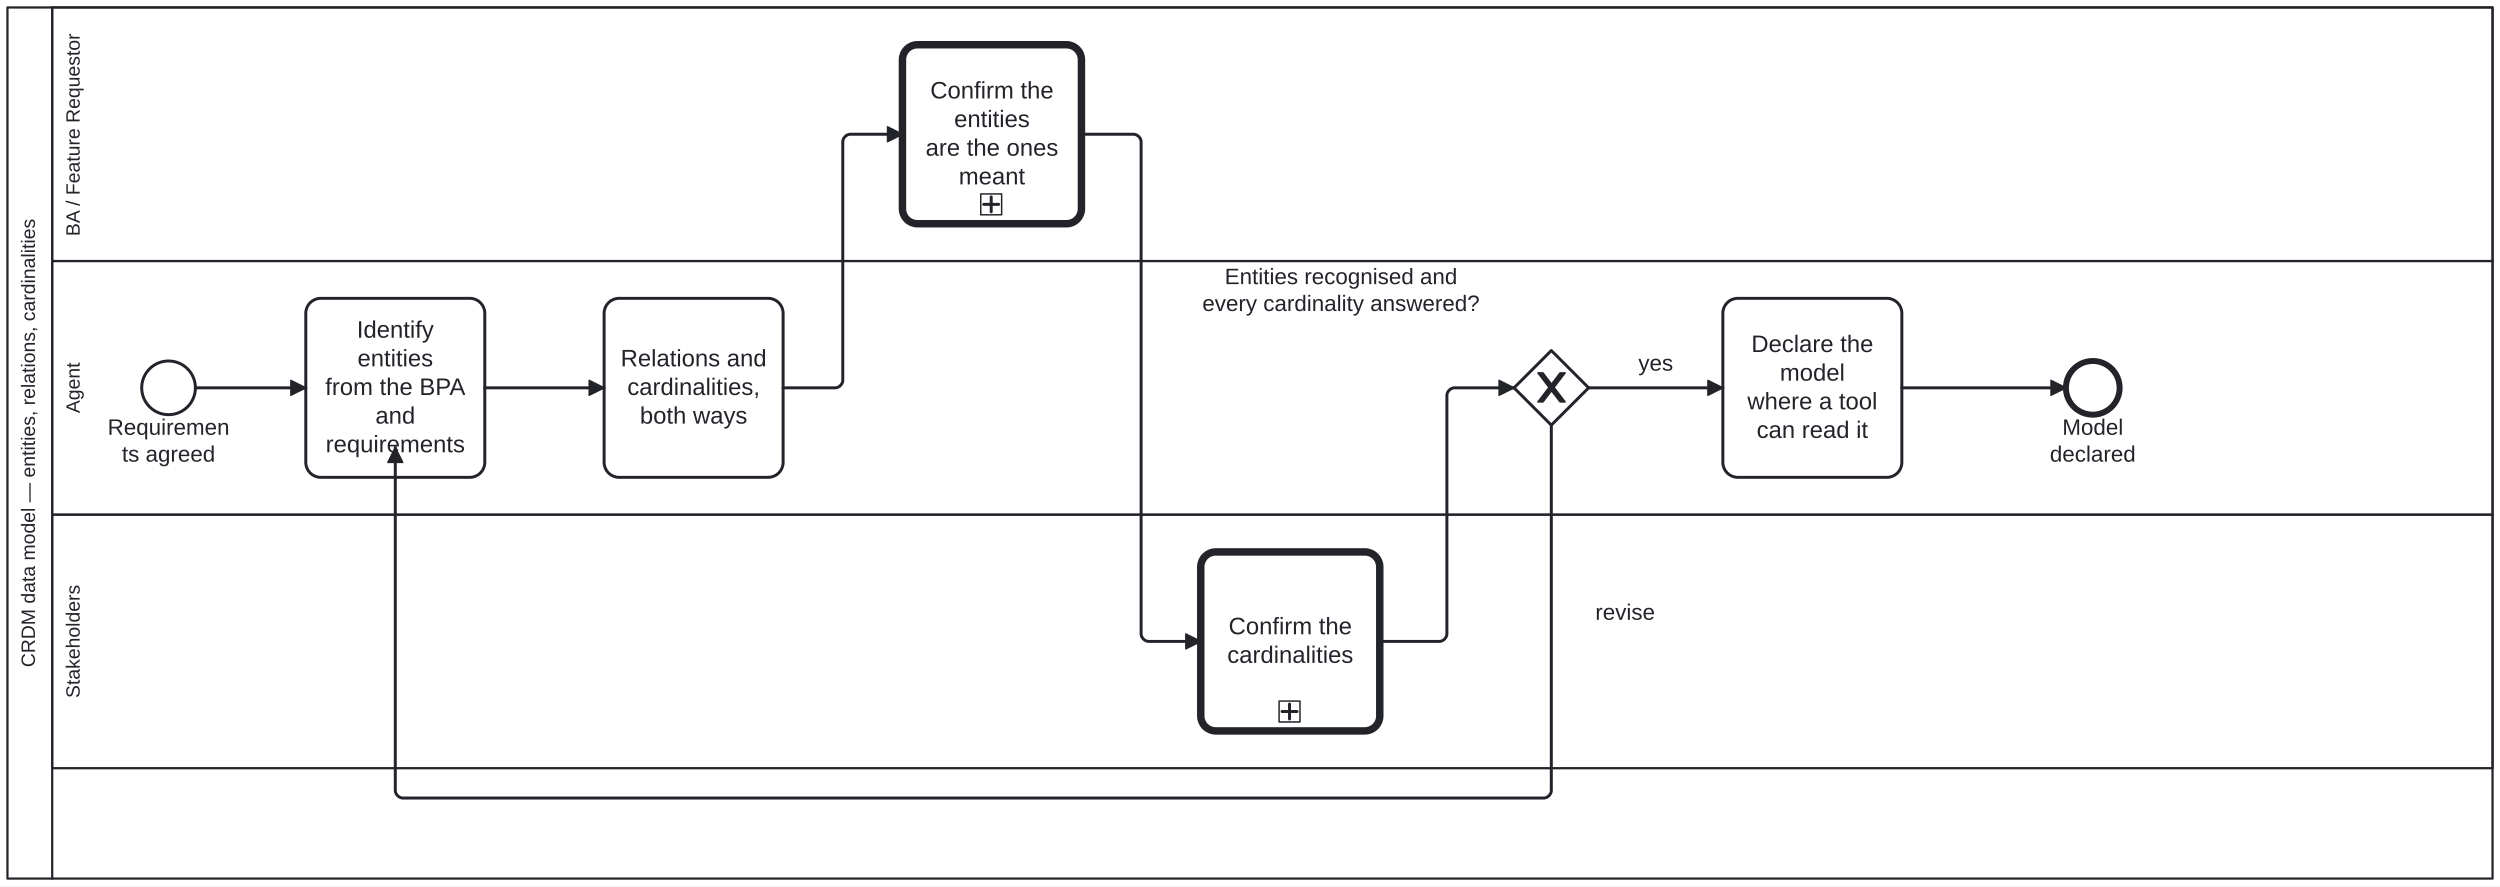
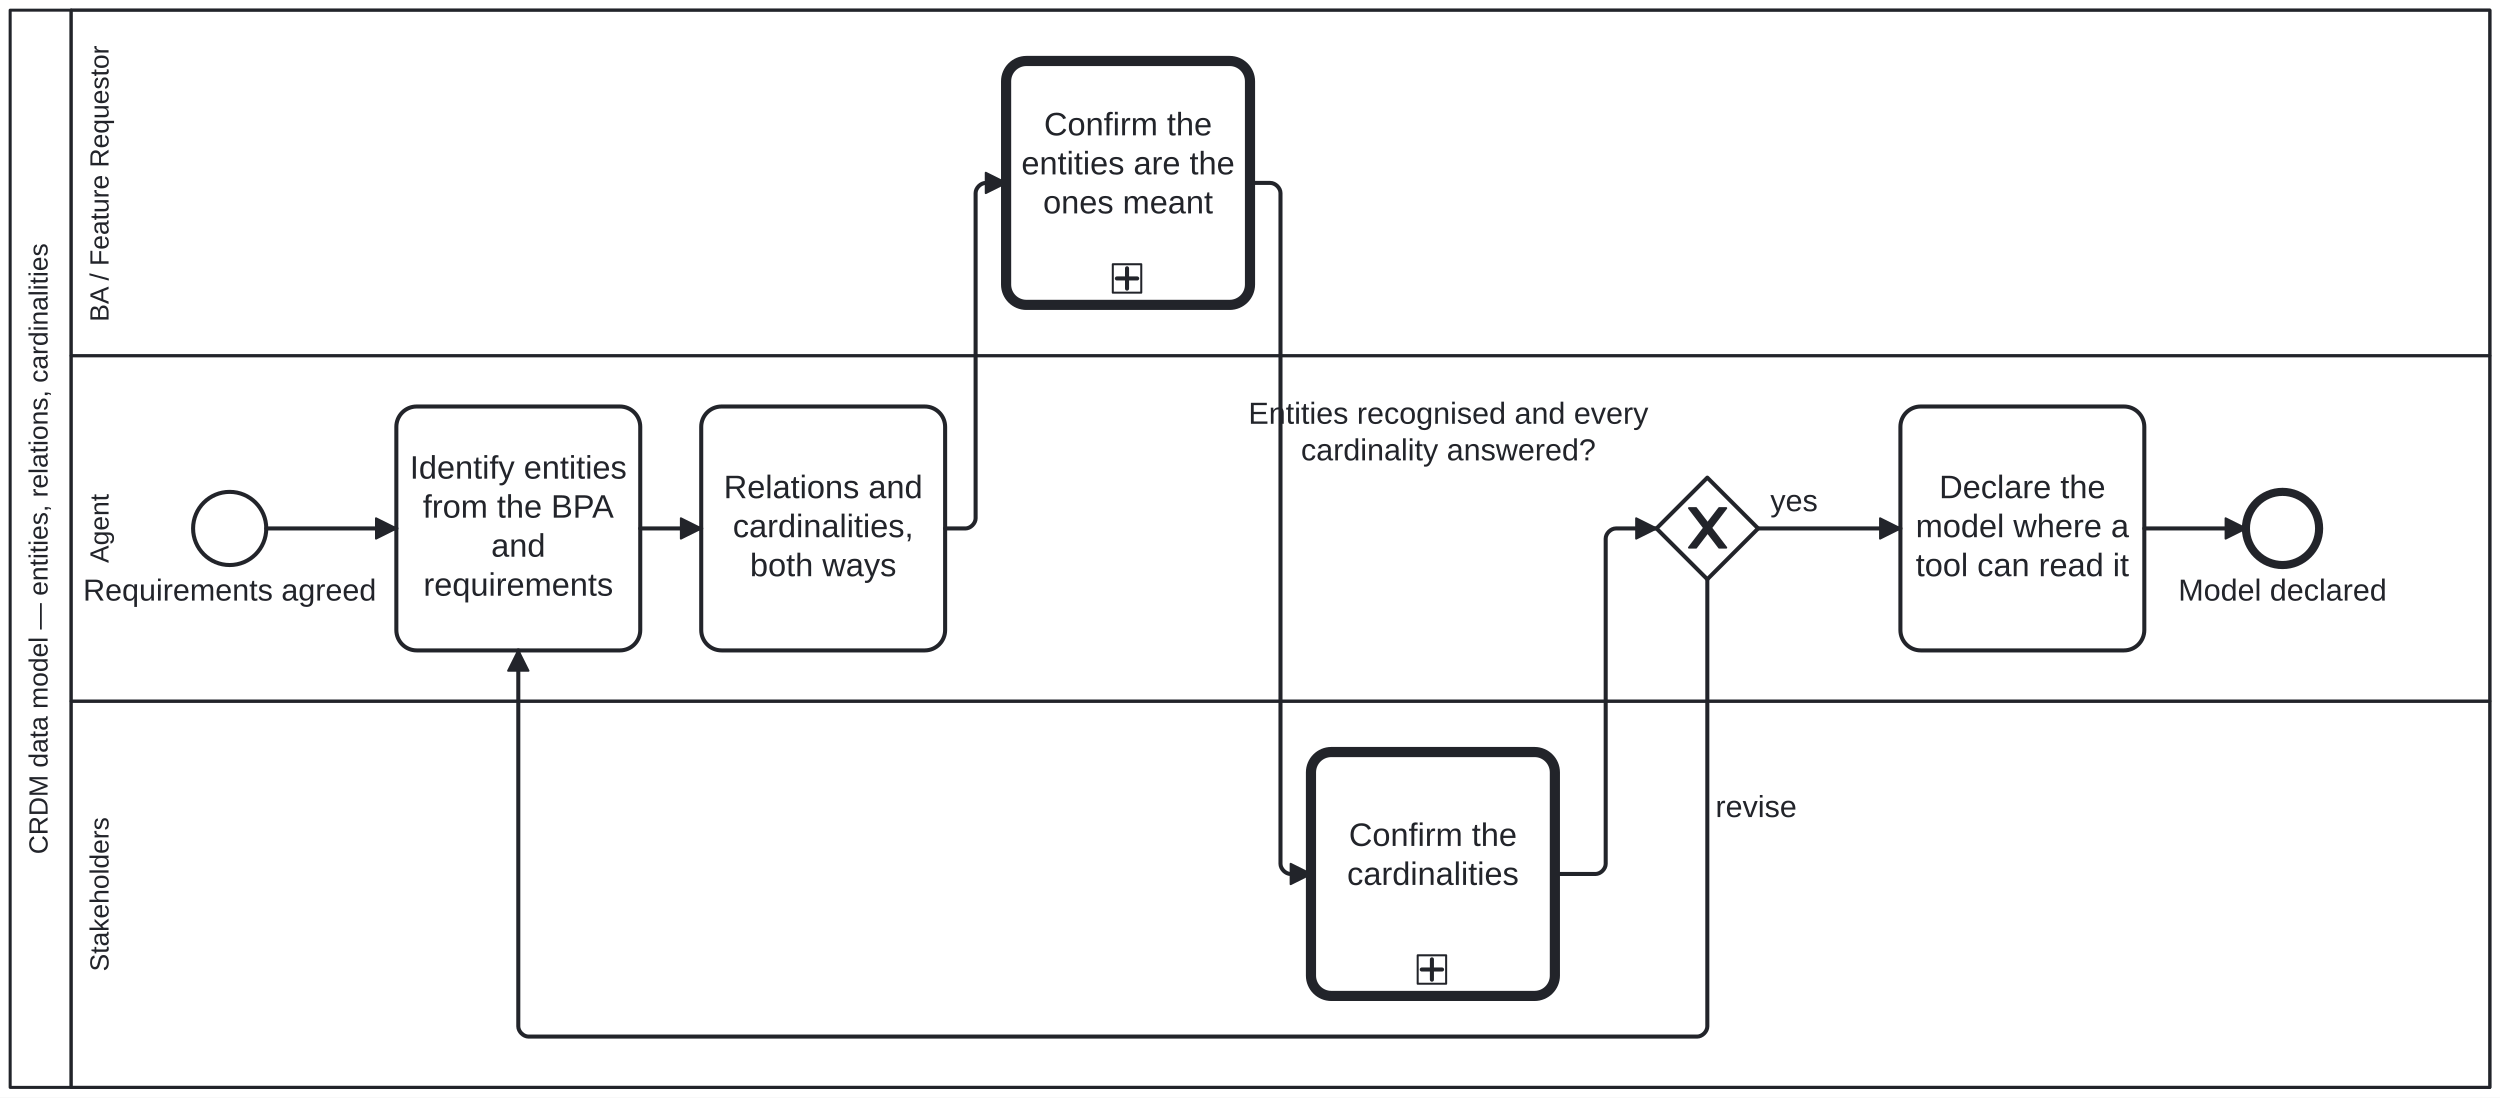
- <svg xmlns="http://www.w3.org/2000/svg" width="100%" style="max-width:100%;height:auto" viewBox="155 75 1676 594" version="1.1">
-   <rect x="155" y="75" width="1676" height="594" fill="#ffffff" />
+ <svg xmlns="http://www.w3.org/2000/svg" width="100%" style="max-width:100%;height:auto" viewBox="155 75 1230 540" version="1.1">
+   <rect x="155" y="75" width="1230" height="540" fill="#ffffff" />
  <g class="djs-group">
    <g class="djs-element djs-shape" data-element-id="Participant_Process_CRDM_DataModel" style="display: block;" transform="matrix(1 0 0 1 160 80)">
      <g class="djs-visual">
-         <rect x="0" y="0" width="1666" height="584" rx="0" ry="0" style="stroke-linecap: round; stroke-linejoin: round; stroke: rgb(34, 36, 42); stroke-width: 1.5px; fill: white; fill-opacity: 0.95;" />
-         <path style="fill: none; stroke-linecap: round; stroke-linejoin: round; stroke: rgb(34, 36, 42); stroke-width: 1.5px;" d="M30,0L30,584" />
-         <text lineHeight="1.05" class="djs-label" transform="matrix(-1.83697e-16 -1 1 -1.83697e-16 0 584)" style="font-family: Arial, sans-serif; font-size: 13px; font-weight: normal; fill: rgb(34, 36, 42);">
-           <tspan x="141.716" y="18.413">CRDM data model — entities, relations, cardinalities</tspan>
+         <rect x="0" y="0" width="1220" height="530" rx="0" ry="0" style="stroke-linecap: round; stroke-linejoin: round; stroke: rgb(34, 36, 42); stroke-width: 1.5px; fill: white; fill-opacity: 0.95;" />
+         <path style="fill: none; stroke-linecap: round; stroke-linejoin: round; stroke: rgb(34, 36, 42); stroke-width: 1.5px;" d="M30,0L30,530" />
+         <text lineHeight="1.05" class="djs-label" transform="matrix(-1.83697e-16 -1 1 -1.83697e-16 0 530)" style="font-family: Arial, sans-serif; font-size: 13px; font-weight: normal; fill: rgb(34, 36, 42);">
+           <tspan x="114.716" y="18.413">CRDM data model — entities, relations, cardinalities</tspan>
        </text>
      </g>
-       <rect class="djs-hit djs-hit-all" x="0" y="0" width="1666" height="584" style="fill: none; stroke-opacity: 0; stroke: white; stroke-width: 15px;" />
+       <rect class="djs-hit djs-hit-all" x="0" y="0" width="1220" height="530" style="fill: none; stroke-opacity: 0; stroke: white; stroke-width: 15px;" />
    </g>
    <g class="djs-children">
      <g class="djs-group">
        <g class="djs-element djs-shape" data-element-id="Lane_Stakeholders" style="display: block;" transform="matrix(1 0 0 1 190 420)">
          <g class="djs-visual">
-             <rect x="0" y="0" width="1636" height="170" rx="0" ry="0" style="stroke-linecap: round; stroke-linejoin: round; stroke: rgb(34, 36, 42); stroke-width: 1.5px; fill: white; fill-opacity: 0.25;" />
-             <text lineHeight="1.05" class="djs-label" transform="matrix(-1.83697e-16 -1 1 -1.83697e-16 0 170)" style="font-family: Arial, sans-serif; font-size: 13px; font-weight: normal; fill: rgb(34, 36, 42);">
-               <tspan x="47.06" y="18.413">Stakeholders</tspan>
-             </text>
-           </g>
-           <rect class="djs-hit djs-hit-all" x="0" y="0" width="1636" height="170" style="fill: none; stroke-opacity: 0; stroke: white; stroke-width: 15px;" />
+             <rect x="0" y="0" width="1190" height="190" rx="0" ry="0" style="stroke-linecap: round; stroke-linejoin: round; stroke: rgb(34, 36, 42); stroke-width: 1.5px; fill: white; fill-opacity: 0.25;" />
+             <text lineHeight="1.05" class="djs-label" transform="matrix(-1.83697e-16 -1 1 -1.83697e-16 0 190)" style="font-family: Arial, sans-serif; font-size: 13px; font-weight: normal; fill: rgb(34, 36, 42);">
+               <tspan x="57.06" y="18.413">Stakeholders</tspan>
+             </text>
+           </g>
+           <rect class="djs-hit djs-hit-all" x="0" y="0" width="1190" height="190" style="fill: none; stroke-opacity: 0; stroke: white; stroke-width: 15px;" />
        </g>
      </g>
      <g class="djs-group">
        <g class="djs-element djs-shape" data-element-id="Lane_Agent" style="display: block;" transform="matrix(1 0 0 1 190 250)">
          <g class="djs-visual">
-             <rect x="0" y="0" width="1636" height="170" rx="0" ry="0" style="stroke-linecap: round; stroke-linejoin: round; stroke: rgb(34, 36, 42); stroke-width: 1.5px; fill: white; fill-opacity: 0.25;" />
+             <rect x="0" y="0" width="1190" height="170" rx="0" ry="0" style="stroke-linecap: round; stroke-linejoin: round; stroke: rgb(34, 36, 42); stroke-width: 1.5px; fill: white; fill-opacity: 0.25;" />
            <text lineHeight="1.05" class="djs-label" transform="matrix(-1.83697e-16 -1 1 -1.83697e-16 0 170)" style="font-family: Arial, sans-serif; font-size: 13px; font-weight: normal; fill: rgb(34, 36, 42);">
              <tspan x="68.014" y="18.413">Agent</tspan>
            </text>
          </g>
-           <rect class="djs-hit djs-hit-all" x="0" y="0" width="1636" height="170" style="fill: none; stroke-opacity: 0; stroke: white; stroke-width: 15px;" />
+           <rect class="djs-hit djs-hit-all" x="0" y="0" width="1190" height="170" style="fill: none; stroke-opacity: 0; stroke: white; stroke-width: 15px;" />
        </g>
      </g>
      <g class="djs-group">
        <g class="djs-element djs-shape" data-element-id="Lane_BA" style="display: block;" transform="matrix(1 0 0 1 190 80)">
          <g class="djs-visual">
-             <rect x="0" y="0" width="1636" height="170" rx="0" ry="0" style="stroke-linecap: round; stroke-linejoin: round; stroke: rgb(34, 36, 42); stroke-width: 1.5px; fill: white; fill-opacity: 0.25;" />
+             <rect x="0" y="0" width="1190" height="170" rx="0" ry="0" style="stroke-linecap: round; stroke-linejoin: round; stroke: rgb(34, 36, 42); stroke-width: 1.5px; fill: white; fill-opacity: 0.25;" />
            <text lineHeight="1.05" class="djs-label" transform="matrix(-1.83697e-16 -1 1 -1.83697e-16 0 170)" style="font-family: Arial, sans-serif; font-size: 13px; font-weight: normal; fill: rgb(34, 36, 42);">
              <tspan x="16.715" y="18.413">BA / Feature Requestor</tspan>
            </text>
          </g>
-           <rect class="djs-hit djs-hit-all" x="0" y="0" width="1636" height="170" style="fill: none; stroke-opacity: 0; stroke: white; stroke-width: 15px;" />
+           <rect class="djs-hit djs-hit-all" x="0" y="0" width="1190" height="170" style="fill: none; stroke-opacity: 0; stroke: white; stroke-width: 15px;" />
        </g>
      </g>
      <g class="djs-group">
        <g class="djs-element djs-shape" data-element-id="Start_Process_CRDM_DataModel" style="display: block;" transform="matrix(1 0 0 1 250 317)">
          <g class="djs-visual">
            <circle cx="18" cy="18" r="18" style="stroke-linecap: round; stroke-linejoin: round; stroke: rgb(34, 36, 42); stroke-width: 2px; fill: white; fill-opacity: 0.95;" />
          </g>
          <rect class="djs-hit djs-hit-all" x="0" y="0" width="36" height="36" style="fill: none; stroke-opacity: 0; stroke: white; stroke-width: 15px;" />
        </g>
      </g>
      <g class="djs-group">
-         <g class="djs-element djs-shape" data-element-id="Start_Process_CRDM_DataModel_label" style="display: block;" transform="matrix(1 0 0 1 225 353)">
-           <g class="djs-visual">
-             <text lineHeight="1.2" class="djs-label" style="font-family: Arial, sans-serif; font-size: 15px; font-weight: normal; fill: rgb(34, 36, 42);">
-               <tspan x="2.146" y="13.5">Requiremen</tspan>
-               <tspan x="11.729" y="31.5">ts agreed</tspan>
-             </text>
-           </g>
-           <rect class="djs-hit djs-hit-all" x="0" y="0" width="86" height="36" style="fill: none; stroke-opacity: 0; stroke: white; stroke-width: 15px;" />
-         </g>
-       </g>
-       <g class="djs-group">
-         <g class="djs-element djs-shape" data-element-id="A_Entities" style="display: block;" transform="matrix(1 0 0 1 360 275)">
+         <g class="djs-element djs-shape" data-element-id="Start_Process_CRDM_DataModel_label" style="display: block;" transform="matrix(1 0 0 1 175.8672 357)">
+           <g class="djs-visual">
+             <text lineHeight="1.2" class="djs-label" style="font-family: Arial, sans-serif; font-size: 15px; font-weight: normal; fill: rgb(34, 36, 42);">
+               <tspan x="20.008" y="13.5">Requirements agreed</tspan>
+             </text>
+           </g>
+           <rect class="djs-hit djs-hit-all" x="0" y="0" width="184.266" height="18" style="fill: none; stroke-opacity: 0; stroke: white; stroke-width: 15px;" />
+         </g>
+       </g>
+       <g class="djs-group">
+         <g class="djs-element djs-shape" data-element-id="A_Entities" style="display: block;" transform="matrix(1 0 0 1 350 275)">
          <g class="djs-visual">
            <rect x="0" y="0" width="120" height="120" rx="10" ry="10" style="stroke-linecap: round; stroke-linejoin: round; stroke: rgb(34, 36, 42); stroke-width: 2px; fill: white; fill-opacity: 0.95;" />
-             <text lineHeight="1.2" class="djs-label" style="font-family: Arial, sans-serif; font-size: 16px; font-weight: normal; fill: rgb(34, 36, 42);">
-               <tspan x="34.207" y="26.4">Identify </tspan>
-               <tspan x="34.652" y="45.6">entities</tspan>
-               <tspan x="13.02" y="64.8">from the BPA </tspan>
-               <tspan x="46.652" y="84">and </tspan>
-               <tspan x="13.312" y="103.2">requirements</tspan>
+             <text lineHeight="1.2" class="djs-label" transform="translate(0 21.1)" style="font-family: Arial, sans-serif; font-size: 16px; font-weight: normal; fill: rgb(34, 36, 42);">
+               <tspan x="6.637" y="14.4">Identify entities</tspan>
+               <tspan x="13.02" y="33.6">from the BPA</tspan>
+               <tspan x="46.652" y="52.8">and</tspan>
+               <tspan x="13.312" y="72">requirements</tspan>
            </text>
          </g>
          <rect class="djs-hit djs-hit-all" x="0" y="0" width="120" height="120" style="fill: none; stroke-opacity: 0; stroke: white; stroke-width: 15px;" />
        </g>
      </g>
      <g class="djs-group">
-         <g class="djs-element djs-shape" data-element-id="A_Relations" style="display: block;" transform="matrix(1 0 0 1 560 275)">
+         <g class="djs-element djs-shape" data-element-id="A_Relations" style="display: block;" transform="matrix(1 0 0 1 500 275)">
          <g class="djs-visual">
            <rect x="0" y="0" width="120" height="120" rx="10" ry="10" style="stroke-linecap: round; stroke-linejoin: round; stroke: rgb(34, 36, 42); stroke-width: 2px; fill: white; fill-opacity: 0.95;" />
-             <text lineHeight="1.2" class="djs-label" style="font-family: Arial, sans-serif; font-size: 16px; font-weight: normal; fill: rgb(34, 36, 42);">
-               <tspan x="11.078" y="45.6">Relations and</tspan>
-               <tspan x="15.535" y="64.8">cardinalities, </tspan>
-               <tspan x="23.98" y="84">both ways</tspan>
+             <text lineHeight="1.2" class="djs-label" transform="translate(0 30.7)" style="font-family: Arial, sans-serif; font-size: 16px; font-weight: normal; fill: rgb(34, 36, 42);">
+               <tspan x="11.078" y="14.4">Relations and</tspan>
+               <tspan x="15.535" y="33.6">cardinalities,</tspan>
+               <tspan x="23.98" y="52.8">both ways</tspan>
            </text>
          </g>
          <rect class="djs-hit djs-hit-all" x="0" y="0" width="120" height="120" style="fill: none; stroke-opacity: 0; stroke: white; stroke-width: 15px;" />
        </g>
      </g>
      <g class="djs-group">
        <a class="fa-subprocess-link" href="ask-the-person.svg" target="_top">
-           <g class="djs-element djs-shape" data-element-id="BA_ConfirmEntities" style="display: block;" transform="matrix(1 0 0 1 760 105)">
+           <g class="djs-element djs-shape" data-element-id="BA_ConfirmEntities" style="display: block;" transform="matrix(1 0 0 1 650 105)">
            <g class="djs-visual">
              <rect x="0" y="0" width="120" height="120" rx="10" ry="10" style="stroke-linecap: round; stroke-linejoin: round; stroke: rgb(34, 36, 42); stroke-width: 5px; fill: white; fill-opacity: 0.95;" />
-               <text lineHeight="1.2" class="djs-label" style="font-family: Arial, sans-serif; font-size: 16px; font-weight: normal; fill: rgb(34, 36, 42);">
-                 <tspan x="18.652" y="36">Confirm the </tspan>
-                 <tspan x="34.652" y="55.2">entities</tspan>
-                 <tspan x="15.523" y="74.4">are the ones </tspan>
-                 <tspan x="37.766" y="93.6">meant</tspan>
+               <text lineHeight="1.2" class="djs-label" transform="translate(0 22.2)" style="font-family: Arial, sans-serif; font-size: 16px; font-weight: normal; fill: rgb(34, 36, 42);">
+                 <tspan x="18.652" y="14.4">Confirm the</tspan>
+                 <tspan x="7.523" y="33.6">entities are the</tspan>
+                 <tspan x="18.195" y="52.8">ones meant</tspan>
              </text>
              <rect x="0" y="0" width="14" height="14" rx="0" ry="0" style="stroke-linecap: round; stroke-linejoin: round; stroke: rgb(34, 36, 42); stroke-width: 1px; fill: white;" transform="matrix(1 0 0 1 52.5 100)" />
              <path data-marker="sub-process" d="m52.5,100 m 7,2 l 0,10 m -5,-5 l 10,0" style="fill: white; stroke-linecap: round; stroke-linejoin: round; stroke: rgb(34, 36, 42); stroke-width: 2px;" />
            </g>
            <rect class="djs-hit djs-hit-all" x="0" y="0" width="120" height="120" style="fill: none; stroke-opacity: 0; stroke: white; stroke-width: 15px;" />
          </g>
        </a>
      </g>
      <g class="djs-group">
        <a class="fa-subprocess-link" href="ask-the-person.svg" target="_top">
-           <g class="djs-element djs-shape" data-element-id="S_ConfirmCardinality" style="display: block;" transform="matrix(1 0 0 1 960 445)">
+           <g class="djs-element djs-shape" data-element-id="S_ConfirmCardinality" style="display: block;" transform="matrix(1 0 0 1 800 445)">
            <g class="djs-visual">
              <rect x="0" y="0" width="120" height="120" rx="10" ry="10" style="stroke-linecap: round; stroke-linejoin: round; stroke: rgb(34, 36, 42); stroke-width: 5px; fill: white; fill-opacity: 0.95;" />
-               <text lineHeight="1.2" class="djs-label" style="font-family: Arial, sans-serif; font-size: 16px; font-weight: normal; fill: rgb(34, 36, 42);">
-                 <tspan x="18.652" y="55.2">Confirm the</tspan>
-                 <tspan x="17.758" y="74.4">cardinalities</tspan>
+               <text lineHeight="1.2" class="djs-label" transform="translate(0 31.8)" style="font-family: Arial, sans-serif; font-size: 16px; font-weight: normal; fill: rgb(34, 36, 42);">
+                 <tspan x="18.652" y="14.4">Confirm the</tspan>
+                 <tspan x="17.758" y="33.6">cardinalities</tspan>
              </text>
              <rect x="0" y="0" width="14" height="14" rx="0" ry="0" style="stroke-linecap: round; stroke-linejoin: round; stroke: rgb(34, 36, 42); stroke-width: 1px; fill: white;" transform="matrix(1 0 0 1 52.5 100)" />
              <path data-marker="sub-process" d="m52.5,100 m 7,2 l 0,10 m -5,-5 l 10,0" style="fill: white; stroke-linecap: round; stroke-linejoin: round; stroke: rgb(34, 36, 42); stroke-width: 2px;" />
            </g>
            <rect class="djs-hit djs-hit-all" x="0" y="0" width="120" height="120" style="fill: none; stroke-opacity: 0; stroke: white; stroke-width: 15px;" />
          </g>
        </a>
      </g>
      <g class="djs-group">
-         <g class="djs-element djs-shape" data-element-id="GW_Model" style="display: block;" transform="matrix(1 0 0 1 1170 310)">
+         <g class="djs-element djs-shape" data-element-id="GW_Model" style="display: block;" transform="matrix(1 0 0 1 970 310)">
          <g class="djs-visual">
            <polygon points="25,0 50,25 25,50 0,25" style="stroke-linecap: round; stroke-linejoin: round; stroke: rgb(34, 36, 42); stroke-width: 2px; fill: white; fill-opacity: 0.95;" />
            <path d="m 16,15 7.429,9.714 -7.429,9.714 3.429,0 5.714,-7.464 5.714,7.464 3.429,0 -7.429,-9.714 7.429,-9.714 -3.429,0 -5.714,7.464 -5.714,-7.464 -3.429,0 z" style="fill: rgb(34, 36, 42); stroke-linecap: round; stroke-linejoin: round; stroke: rgb(34, 36, 42); stroke-width: 1px;" />
          </g>
          <rect class="djs-hit djs-hit-all" x="0" y="0" width="50" height="50" style="fill: none; stroke-opacity: 0; stroke: white; stroke-width: 15px;" />
        </g>
      </g>
      <g class="djs-group">
-         <g class="djs-element djs-shape" data-element-id="GW_Model_label" style="display: block;" transform="matrix(1 0 0 1 961 252)">
-           <g class="djs-visual">
-             <text lineHeight="1.2" class="djs-label" style="font-family: Arial, sans-serif; font-size: 15px; font-weight: normal; fill: rgb(34, 36, 42);">
-               <tspan x="15.034" y="13.5">Entities recognised and</tspan>
-               <tspan x="0.037" y="31.5">every cardinality answered?</tspan>
-             </text>
-           </g>
-           <rect class="djs-hit djs-hit-all" x="0" y="0" width="186" height="36" style="fill: none; stroke-opacity: 0; stroke: white; stroke-width: 15px;" />
-         </g>
-       </g>
-       <g class="djs-group">
-         <g class="djs-element djs-shape" data-element-id="A_Declare" style="display: block;" transform="matrix(1 0 0 1 1310 275)">
+         <g class="djs-element djs-shape" data-element-id="GW_Model_label" style="display: block;" transform="matrix(1 0 0 1 749.2188 270)">
+           <g class="djs-visual">
+             <text lineHeight="1.2" class="djs-label" style="font-family: Arial, sans-serif; font-size: 15px; font-weight: normal; fill: rgb(34, 36, 42);">
+               <tspan x="20.001" y="13.5">Entities recognised and every</tspan>
+               <tspan x="45.852" y="31.5">cardinality answered?</tspan>
+             </text>
+           </g>
+           <rect class="djs-hit djs-hit-all" x="0" y="0" width="236.781" height="36" style="fill: none; stroke-opacity: 0; stroke: white; stroke-width: 15px;" />
+         </g>
+       </g>
+       <g class="djs-group">
+         <g class="djs-element djs-shape" data-element-id="A_Declare" style="display: block;" transform="matrix(1 0 0 1 1090 275)">
          <g class="djs-visual">
            <rect x="0" y="0" width="120" height="120" rx="10" ry="10" style="stroke-linecap: round; stroke-linejoin: round; stroke: rgb(34, 36, 42); stroke-width: 2px; fill: white; fill-opacity: 0.95;" />
-             <text lineHeight="1.2" class="djs-label" style="font-family: Arial, sans-serif; font-size: 16px; font-weight: normal; fill: rgb(34, 36, 42);">
-               <tspan x="19.09" y="36">Declare the </tspan>
-               <tspan x="38.211" y="55.2">model</tspan>
-               <tspan x="16.418" y="74.4">where a tool </tspan>
-               <tspan x="22.645" y="93.6">can read it</tspan>
+             <text lineHeight="1.2" class="djs-label" transform="translate(0 30.7)" style="font-family: Arial, sans-serif; font-size: 16px; font-weight: normal; fill: rgb(34, 36, 42);">
+               <tspan x="19.09" y="14.4">Declare the</tspan>
+               <tspan x="7.527" y="33.6">model where a</tspan>
+               <tspan x="7.523" y="52.8">tool can read it</tspan>
            </text>
          </g>
          <rect class="djs-hit djs-hit-all" x="0" y="0" width="120" height="120" style="fill: none; stroke-opacity: 0; stroke: white; stroke-width: 15px;" />
        </g>
      </g>
      <g class="djs-group">
-         <g class="djs-element djs-shape" data-element-id="End_Process_CRDM_DataModel" style="display: block;" transform="matrix(1 0 0 1 1540 317)">
+         <g class="djs-element djs-shape" data-element-id="End_Process_CRDM_DataModel" style="display: block;" transform="matrix(1 0 0 1 1260 317)">
          <g class="djs-visual">
            <circle cx="18" cy="18" r="18" style="stroke-linecap: round; stroke-linejoin: round; stroke: rgb(34, 36, 42); stroke-width: 4px; fill: white; fill-opacity: 0.95;" />
          </g>
          <rect class="djs-hit djs-hit-all" x="0" y="0" width="36" height="36" style="fill: none; stroke-opacity: 0; stroke: white; stroke-width: 15px;" />
        </g>
      </g>
      <g class="djs-group">
-         <g class="djs-element djs-shape" data-element-id="End_Process_CRDM_DataModel_label" style="display: block;" transform="matrix(1 0 0 1 1529 353)">
-           <g class="djs-visual">
-             <text lineHeight="1.2" class="djs-label" style="font-family: Arial, sans-serif; font-size: 15px; font-weight: normal; fill: rgb(34, 36, 42);">
-               <tspan x="8.573" y="13.5">Model </tspan>
-               <tspan x="0.23" y="31.5">declared</tspan>
-             </text>
-           </g>
-           <rect class="djs-hit djs-hit-all" x="0" y="0" width="58" height="36" style="fill: none; stroke-opacity: 0; stroke: white; stroke-width: 15px;" />
+         <g class="djs-element djs-shape" data-element-id="End_Process_CRDM_DataModel_label" style="display: block;" transform="matrix(1 0 0 1 1206.719 357)">
+           <g class="djs-visual">
+             <text lineHeight="1.2" class="djs-label" style="font-family: Arial, sans-serif; font-size: 15px; font-weight: normal; fill: rgb(34, 36, 42);">
+               <tspan x="20.001" y="13.5">Model declared</tspan>
+             </text>
+           </g>
+           <rect class="djs-hit djs-hit-all" x="0" y="0" width="142.562" height="18" style="fill: none; stroke-opacity: 0; stroke: white; stroke-width: 15px;" />
        </g>
      </g>
      <g class="djs-group">
        <g class="djs-element djs-connection" data-element-id="SF_Process_CRDM_DataModel_1" style="display: block;">
          <g class="djs-visual">
            <defs>
              <marker id="bpmn-marker-1" viewBox="0 0 20 20" refX="11" refY="10" markerWidth="10" markerHeight="10" orient="auto">
                <path d="M 1 5 L 11 10 L 1 15 Z" style="stroke-linecap: round; stroke-linejoin: round; stroke: rgb(34, 36, 42); stroke-width: 1px; fill: rgb(34, 36, 42);" />
              </marker>
            </defs>
-             <path data-corner-radius="5" style="fill: none; stroke-linecap: round; stroke-linejoin: round; stroke: rgb(34, 36, 42); stroke-width: 2px; marker-end: url('#bpmn-marker-1');" d="M286,335L360,335" />
-           </g>
-           <path d="M286,335L360,335" class="djs-hit djs-hit-stroke" style="fill: none; stroke-opacity: 0; stroke: white; stroke-width: 15px;" />
+             <path data-corner-radius="5" style="fill: none; stroke-linecap: round; stroke-linejoin: round; stroke: rgb(34, 36, 42); stroke-width: 2px; marker-end: url('#bpmn-marker-1');" d="M286,335L350,335" />
+           </g>
+           <path d="M286,335L350,335" class="djs-hit djs-hit-stroke" style="fill: none; stroke-opacity: 0; stroke: white; stroke-width: 15px;" />
        </g>
      </g>
      <g class="djs-group">
        <g class="djs-element djs-connection" data-element-id="SF_Process_CRDM_DataModel_2" style="display: block;">
          <g class="djs-visual">
            <defs>
              <marker id="bpmn-marker-2" viewBox="0 0 20 20" refX="11" refY="10" markerWidth="10" markerHeight="10" orient="auto">
                <path d="M 1 5 L 11 10 L 1 15 Z" style="stroke-linecap: round; stroke-linejoin: round; stroke: rgb(34, 36, 42); stroke-width: 1px; fill: rgb(34, 36, 42);" />
              </marker>
            </defs>
-             <path data-corner-radius="5" style="fill: none; stroke-linecap: round; stroke-linejoin: round; stroke: rgb(34, 36, 42); stroke-width: 2px; marker-end: url('#bpmn-marker-2');" d="M480,335L560,335" />
-           </g>
-           <path d="M480,335L560,335" class="djs-hit djs-hit-stroke" style="fill: none; stroke-opacity: 0; stroke: white; stroke-width: 15px;" />
+             <path data-corner-radius="5" style="fill: none; stroke-linecap: round; stroke-linejoin: round; stroke: rgb(34, 36, 42); stroke-width: 2px; marker-end: url('#bpmn-marker-2');" d="M470,335L500,335" />
+           </g>
+           <path d="M470,335L500,335" class="djs-hit djs-hit-stroke" style="fill: none; stroke-opacity: 0; stroke: white; stroke-width: 15px;" />
        </g>
      </g>
      <g class="djs-group">
        <g class="djs-element djs-connection" data-element-id="SF_Process_CRDM_DataModel_3" style="display: block;">
          <g class="djs-visual">
            <defs>
              <marker id="bpmn-marker-3" viewBox="0 0 20 20" refX="11" refY="10" markerWidth="10" markerHeight="10" orient="auto">
                <path d="M 1 5 L 11 10 L 1 15 Z" style="stroke-linecap: round; stroke-linejoin: round; stroke: rgb(34, 36, 42); stroke-width: 1px; fill: rgb(34, 36, 42);" />
              </marker>
            </defs>
-             <path data-corner-radius="5" style="fill: none; stroke-linecap: round; stroke-linejoin: round; stroke: rgb(34, 36, 42); stroke-width: 2px; marker-end: url('#bpmn-marker-3');" d="M680,335L715,335C717.5,335,720,332.5,720,330L720,170C720,167.5,722.5,165,725,165L760,165" />
-           </g>
-           <path d="M680,335L720,335L720,165L760,165" class="djs-hit djs-hit-stroke" style="fill: none; stroke-opacity: 0; stroke: white; stroke-width: 15px;" />
+             <path data-corner-radius="5" style="fill: none; stroke-linecap: round; stroke-linejoin: round; stroke: rgb(34, 36, 42); stroke-width: 2px; marker-end: url('#bpmn-marker-3');" d="M620,335L630,335C632.5,335,635,332.5,635,330L635,170C635,167.5,637.5,165,640,165L650,165" />
+           </g>
+           <path d="M620,335L635,335L635,165L650,165" class="djs-hit djs-hit-stroke" style="fill: none; stroke-opacity: 0; stroke: white; stroke-width: 15px;" />
        </g>
      </g>
      <g class="djs-group">
        <g class="djs-element djs-connection" data-element-id="SF_Process_CRDM_DataModel_4" style="display: block;">
          <g class="djs-visual">
            <defs>
              <marker id="bpmn-marker-4" viewBox="0 0 20 20" refX="11" refY="10" markerWidth="10" markerHeight="10" orient="auto">
                <path d="M 1 5 L 11 10 L 1 15 Z" style="stroke-linecap: round; stroke-linejoin: round; stroke: rgb(34, 36, 42); stroke-width: 1px; fill: rgb(34, 36, 42);" />
              </marker>
            </defs>
-             <path data-corner-radius="5" style="fill: none; stroke-linecap: round; stroke-linejoin: round; stroke: rgb(34, 36, 42); stroke-width: 2px; marker-end: url('#bpmn-marker-4');" d="M880,165L915,165C917.5,165,920,167.5,920,170L920,500C920,502.5,922.5,505,925,505L960,505" />
-           </g>
-           <path d="M880,165L920,165L920,505L960,505" class="djs-hit djs-hit-stroke" style="fill: none; stroke-opacity: 0; stroke: white; stroke-width: 15px;" />
+             <path data-corner-radius="5" style="fill: none; stroke-linecap: round; stroke-linejoin: round; stroke: rgb(34, 36, 42); stroke-width: 2px; marker-end: url('#bpmn-marker-4');" d="M770,165L780,165C782.5,165,785,167.5,785,170L785,500C785,502.5,787.5,505,790,505L800,505" />
+           </g>
+           <path d="M770,165L785,165L785,505L800,505" class="djs-hit djs-hit-stroke" style="fill: none; stroke-opacity: 0; stroke: white; stroke-width: 15px;" />
        </g>
      </g>
      <g class="djs-group">
        <g class="djs-element djs-connection" data-element-id="SF_Process_CRDM_DataModel_5" style="display: block;">
          <g class="djs-visual">
            <defs>
              <marker id="bpmn-marker-5" viewBox="0 0 20 20" refX="11" refY="10" markerWidth="10" markerHeight="10" orient="auto">
                <path d="M 1 5 L 11 10 L 1 15 Z" style="stroke-linecap: round; stroke-linejoin: round; stroke: rgb(34, 36, 42); stroke-width: 1px; fill: rgb(34, 36, 42);" />
              </marker>
            </defs>
-             <path data-corner-radius="5" style="fill: none; stroke-linecap: round; stroke-linejoin: round; stroke: rgb(34, 36, 42); stroke-width: 2px; marker-end: url('#bpmn-marker-5');" d="M1080,505L1120,505C1122.5,505,1125,502.5,1125,500L1125,340C1125,337.5,1127.5,335,1130,335L1170,335" />
-           </g>
-           <path d="M1080,505L1125,505L1125,335L1170,335" class="djs-hit djs-hit-stroke" style="fill: none; stroke-opacity: 0; stroke: white; stroke-width: 15px;" />
+             <path data-corner-radius="5" style="fill: none; stroke-linecap: round; stroke-linejoin: round; stroke: rgb(34, 36, 42); stroke-width: 2px; marker-end: url('#bpmn-marker-5');" d="M920,505L940,505C942.5,505,945,502.5,945,500L945,340C945,337.5,947.5,335,950,335L970,335" />
+           </g>
+           <path d="M920,505L945,505L945,335L970,335" class="djs-hit djs-hit-stroke" style="fill: none; stroke-opacity: 0; stroke: white; stroke-width: 15px;" />
        </g>
      </g>
      <g class="djs-group">
        <g class="djs-element djs-connection" data-element-id="SF_Process_CRDM_DataModel_6" style="display: block;">
          <g class="djs-visual">
            <defs>
              <marker id="bpmn-marker-6" viewBox="0 0 20 20" refX="11" refY="10" markerWidth="10" markerHeight="10" orient="auto">
                <path d="M 1 5 L 11 10 L 1 15 Z" style="stroke-linecap: round; stroke-linejoin: round; stroke: rgb(34, 36, 42); stroke-width: 1px; fill: rgb(34, 36, 42);" />
              </marker>
            </defs>
-             <path data-corner-radius="5" style="fill: none; stroke-linecap: round; stroke-linejoin: round; stroke: rgb(34, 36, 42); stroke-width: 2px; marker-end: url('#bpmn-marker-6');" d="M1195,360L1195,605C1195,607.5,1192.5,610,1190,610L425,610C422.5,610,420,607.5,420,605L420,375" />
-           </g>
-           <path d="M1195,360L1195,610L420,610L420,375" class="djs-hit djs-hit-stroke" style="fill: none; stroke-opacity: 0; stroke: white; stroke-width: 15px;" />
-         </g>
-       </g>
-       <g class="djs-group">
-         <g class="djs-element djs-shape" data-element-id="SF_Process_CRDM_DataModel_6_label" style="display: block;" transform="matrix(1 0 0 1 1224 477)">
-           <g class="djs-visual">
-             <text lineHeight="1.2" class="djs-label" style="font-family: Arial, sans-serif; font-size: 15px; font-weight: normal; fill: rgb(34, 36, 42);">
-               <tspan x="0.494" y="13.5">revise</tspan>
-             </text>
-           </g>
-           <rect class="djs-hit djs-hit-all" x="0" y="0" width="41" height="18" style="fill: none; stroke-opacity: 0; stroke: white; stroke-width: 15px;" />
+             <path data-corner-radius="5" style="fill: none; stroke-linecap: round; stroke-linejoin: round; stroke: rgb(34, 36, 42); stroke-width: 2px; marker-end: url('#bpmn-marker-6');" d="M995,360L995,580C995,582.5,992.5,585,990,585L415,585C412.5,585,410,582.5,410,580L410,395" />
+           </g>
+           <path d="M995,360L995,585L410,585L410,395" class="djs-hit djs-hit-stroke" style="fill: none; stroke-opacity: 0; stroke: white; stroke-width: 15px;" />
+         </g>
+       </g>
+       <g class="djs-group">
+         <g class="djs-element djs-shape" data-element-id="SF_Process_CRDM_DataModel_6_label" style="display: block;" transform="matrix(1 0 0 1 979 463.5)">
+           <g class="djs-visual">
+             <text lineHeight="1.2" class="djs-label" style="font-family: Arial, sans-serif; font-size: 15px; font-weight: normal; fill: rgb(34, 36, 42);">
+               <tspan x="20.002" y="13.5">revise</tspan>
+             </text>
+           </g>
+           <rect class="djs-hit djs-hit-all" x="0" y="0" width="80.016" height="18" style="fill: none; stroke-opacity: 0; stroke: white; stroke-width: 15px;" />
        </g>
      </g>
      <g class="djs-group">
        <g class="djs-element djs-connection" data-element-id="SF_Process_CRDM_DataModel_7" style="display: block;">
          <g class="djs-visual">
            <defs>
              <marker id="bpmn-marker-7" viewBox="0 0 20 20" refX="11" refY="10" markerWidth="10" markerHeight="10" orient="auto">
                <path d="M 1 5 L 11 10 L 1 15 Z" style="stroke-linecap: round; stroke-linejoin: round; stroke: rgb(34, 36, 42); stroke-width: 1px; fill: rgb(34, 36, 42);" />
              </marker>
            </defs>
-             <path data-corner-radius="5" style="fill: none; stroke-linecap: round; stroke-linejoin: round; stroke: rgb(34, 36, 42); stroke-width: 2px; marker-end: url('#bpmn-marker-7');" d="M1220,335L1310,335" />
-           </g>
-           <path d="M1220,335L1310,335" class="djs-hit djs-hit-stroke" style="fill: none; stroke-opacity: 0; stroke: white; stroke-width: 15px;" />
-         </g>
-       </g>
-       <g class="djs-group">
-         <g class="djs-element djs-shape" data-element-id="SF_Process_CRDM_DataModel_7_label" style="display: block;" transform="matrix(1 0 0 1 1253 310)">
-           <g class="djs-visual">
-             <text lineHeight="1.2" class="djs-label" style="font-family: Arial, sans-serif; font-size: 15px; font-weight: normal; fill: rgb(34, 36, 42);">
-               <tspan x="0.329" y="13.5">yes</tspan>
-             </text>
-           </g>
-           <rect class="djs-hit djs-hit-all" x="0" y="0" width="24" height="18" style="fill: none; stroke-opacity: 0; stroke: white; stroke-width: 15px;" />
+             <path data-corner-radius="5" style="fill: none; stroke-linecap: round; stroke-linejoin: round; stroke: rgb(34, 36, 42); stroke-width: 2px; marker-end: url('#bpmn-marker-7');" d="M1020,335L1090,335" />
+           </g>
+           <path d="M1020,335L1090,335" class="djs-hit djs-hit-stroke" style="fill: none; stroke-opacity: 0; stroke: white; stroke-width: 15px;" />
+         </g>
+       </g>
+       <g class="djs-group">
+         <g class="djs-element djs-shape" data-element-id="SF_Process_CRDM_DataModel_7_label" style="display: block;" transform="matrix(1 0 0 1 1006 313)">
+           <g class="djs-visual">
+             <text lineHeight="1.2" class="djs-label" style="font-family: Arial, sans-serif; font-size: 15px; font-weight: normal; fill: rgb(34, 36, 42);">
+               <tspan x="20.001" y="13.5">yes</tspan>
+             </text>
+           </g>
+           <rect class="djs-hit djs-hit-all" x="0" y="0" width="63.344" height="18" style="fill: none; stroke-opacity: 0; stroke: white; stroke-width: 15px;" />
        </g>
      </g>
      <g class="djs-group">
        <g class="djs-element djs-connection" data-element-id="SF_Process_CRDM_DataModel_8" style="display: block;">
          <g class="djs-visual">
            <defs>
              <marker id="bpmn-marker-8" viewBox="0 0 20 20" refX="11" refY="10" markerWidth="10" markerHeight="10" orient="auto">
                <path d="M 1 5 L 11 10 L 1 15 Z" style="stroke-linecap: round; stroke-linejoin: round; stroke: rgb(34, 36, 42); stroke-width: 1px; fill: rgb(34, 36, 42);" />
              </marker>
            </defs>
-             <path data-corner-radius="5" style="fill: none; stroke-linecap: round; stroke-linejoin: round; stroke: rgb(34, 36, 42); stroke-width: 2px; marker-end: url('#bpmn-marker-8');" d="M1430,335L1540,335" />
-           </g>
-           <path d="M1430,335L1540,335" class="djs-hit djs-hit-stroke" style="fill: none; stroke-opacity: 0; stroke: white; stroke-width: 15px;" />
+             <path data-corner-radius="5" style="fill: none; stroke-linecap: round; stroke-linejoin: round; stroke: rgb(34, 36, 42); stroke-width: 2px; marker-end: url('#bpmn-marker-8');" d="M1210,335L1260,335" />
+           </g>
+           <path d="M1210,335L1260,335" class="djs-hit djs-hit-stroke" style="fill: none; stroke-opacity: 0; stroke: white; stroke-width: 15px;" />
        </g>
      </g>
    </g>
  </g>
</svg>
